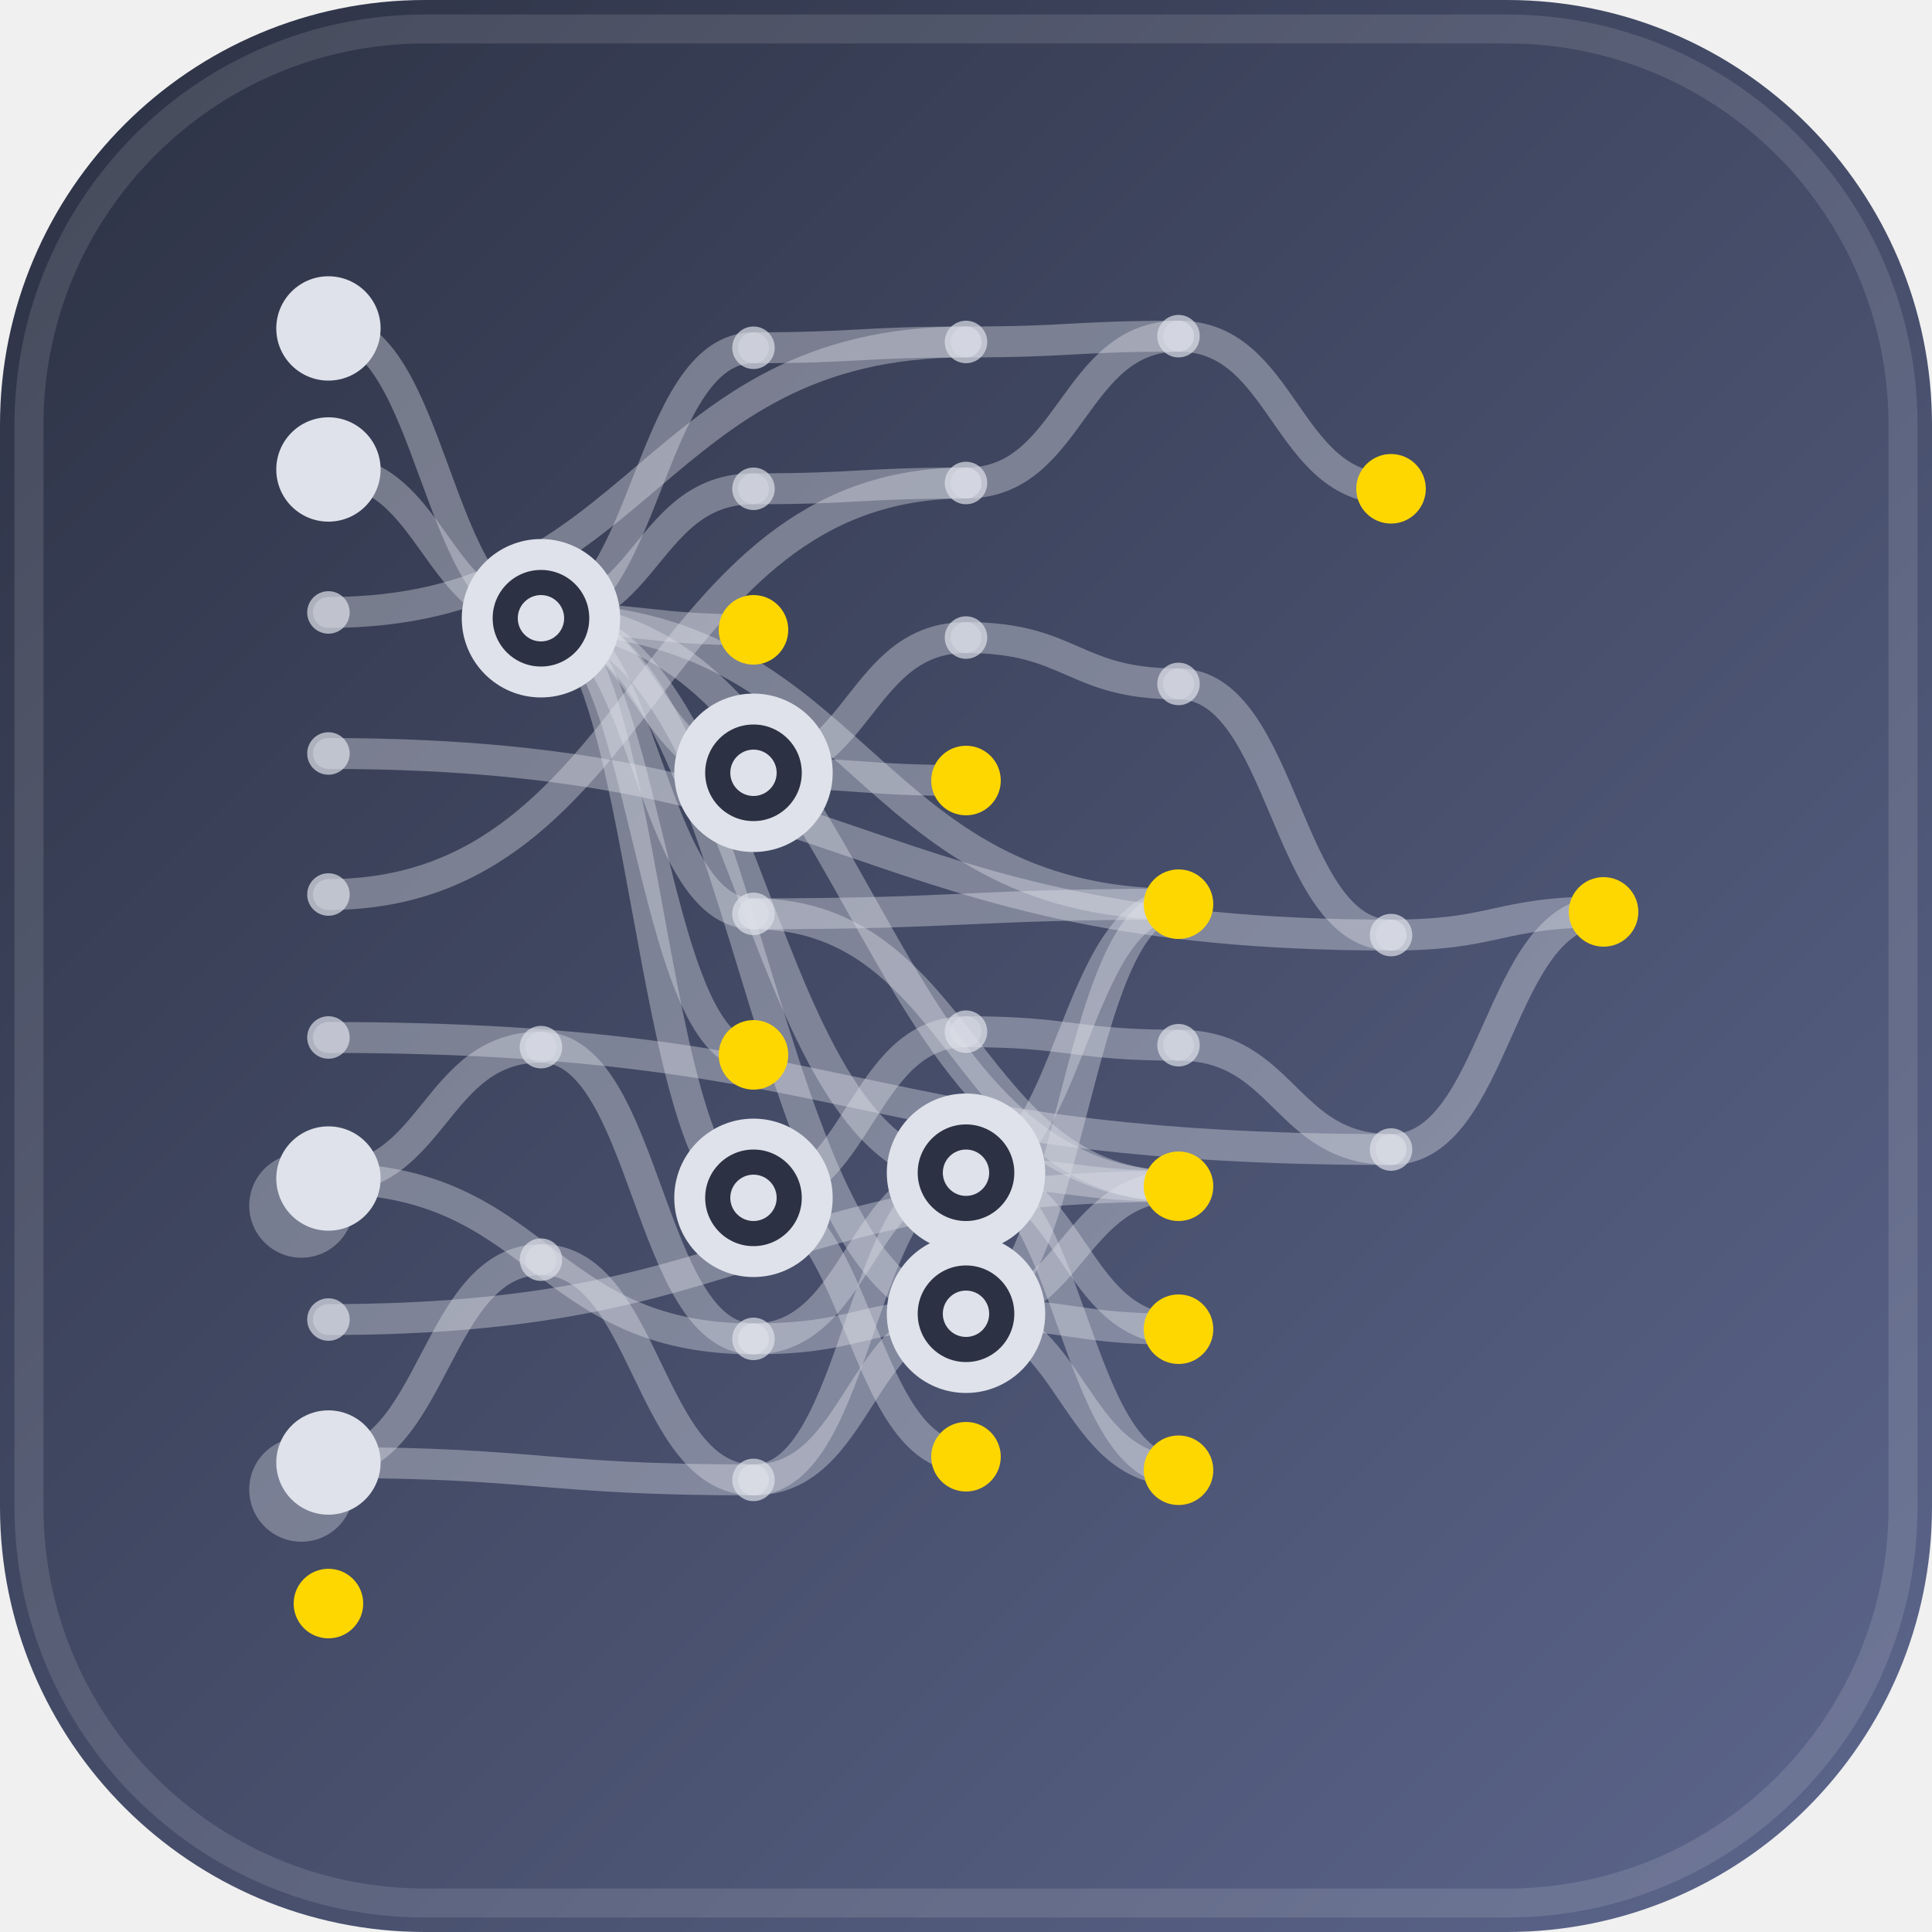
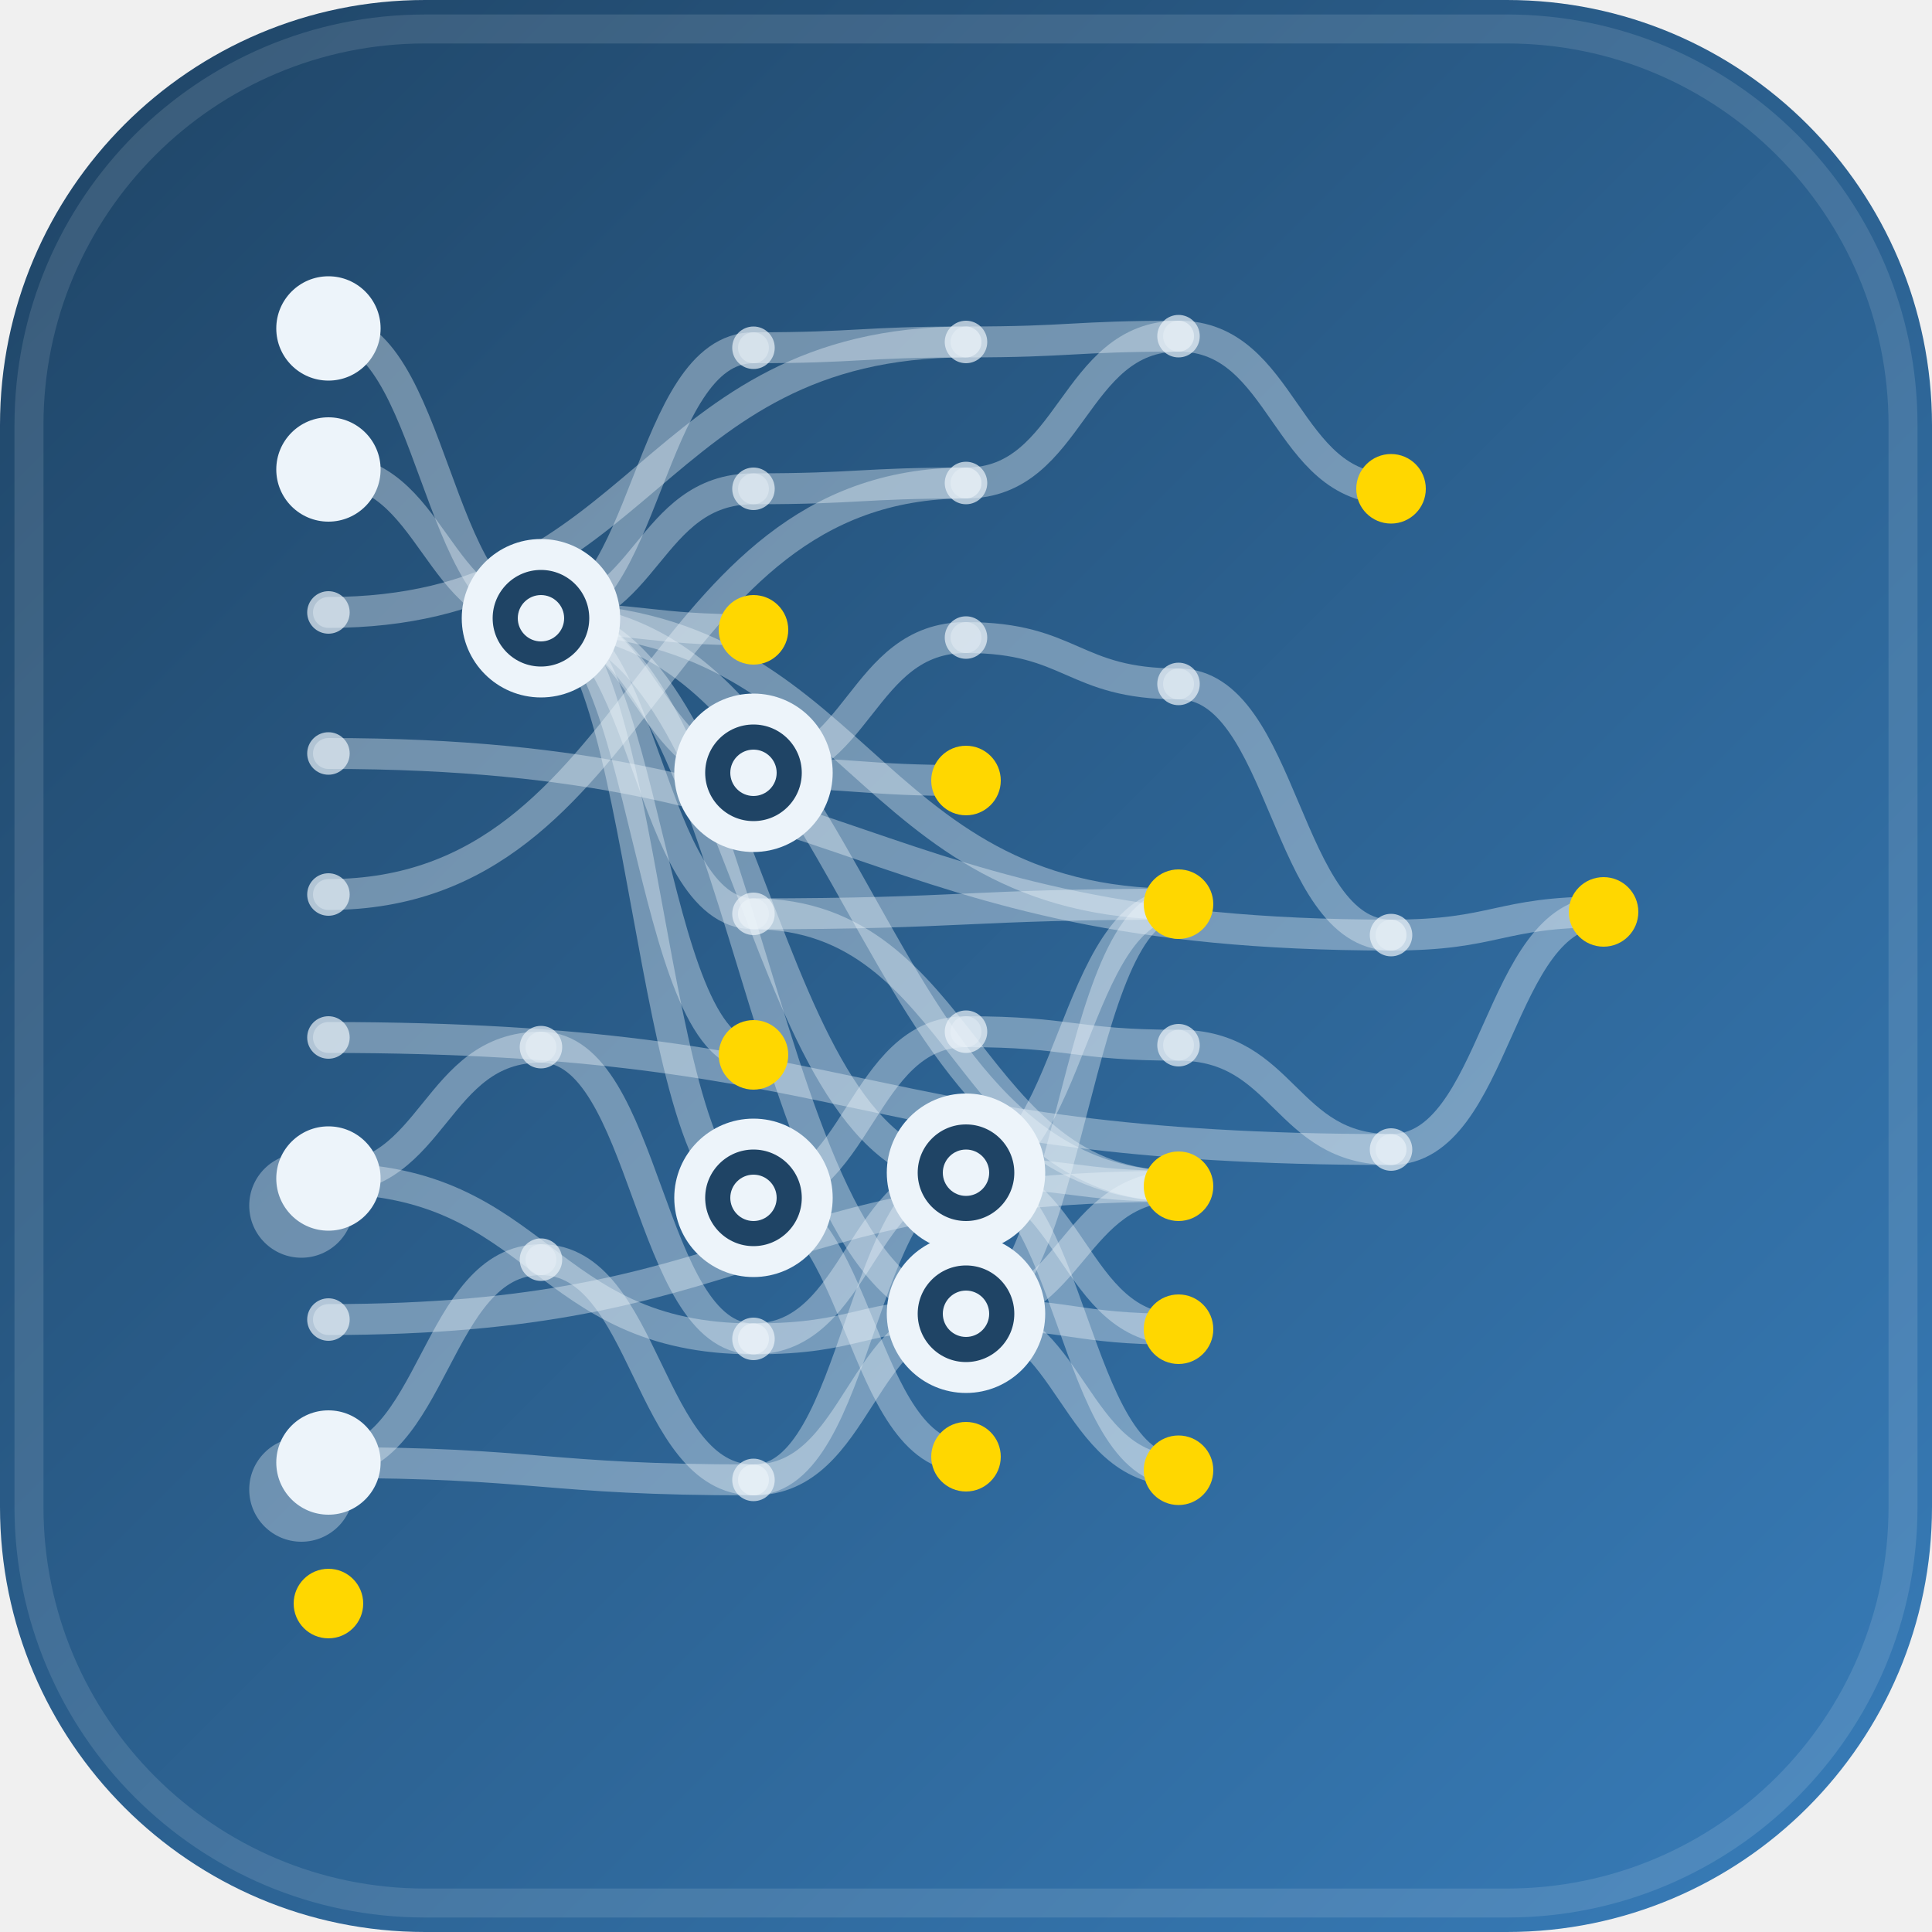
<svg xmlns="http://www.w3.org/2000/svg" width="48" height="48" viewBox="0 0 100 100" role="img" aria-label="Post-curation assembly processing and evaluation: 41 steps, 7 stages deep, up to 10 in parallel, 11 outputs" class="workflow-glyph shrink-0">
  <defs>
    <linearGradient id="glyph-post-curation-processing-main" x1="0" y1="0" x2="1" y2="1">
-       <stop offset="0" stop-color="#2C3143" />
-       <stop offset="1" stop-color="#5D678D" />
+       <stop offset="0" stop-color="#1F4465" />
+       <stop offset="1" stop-color="#387DBA" />
    </linearGradient>
  </defs>
  <rect x="0" y="0" width="100" height="100" rx="22" fill="url(#glyph-post-curation-processing-main)" />
  <rect x="1.5" y="1.5" width="97" height="97" rx="20.5" fill="none" stroke="#ffffff" stroke-opacity="0.12" stroke-width="1.5" />
-   <g fill="none" stroke="#DFE2EA" stroke-linecap="round" stroke-width="1.6" stroke-opacity="0.38">
+   <g fill="none" stroke="#EDF4FA" stroke-linecap="round" stroke-width="1.6" stroke-opacity="0.38">
    <path d="M17 24.3C22.5 24.3 22.5 32 28 32" />
    <path d="M17 17C22.5 17 22.5 32 28 32" />
    <path d="M17 61C22.5 61 22.5 54.2 28 54.2" />
    <path d="M17 75.7C22.5 75.7 22.5 65.2 28 65.2" />
    <path d="M28 32C33.5 32 33.5 18 39 18" />
    <path d="M28 32C33.5 32 33.5 25.3 39 25.3" />
    <path d="M28 32C33.5 32 33.5 32.6 39 32.6" />
    <path d="M28 32C33.5 32 33.5 54.6 39 54.6" />
    <path d="M28 32C33.5 32 33.5 47.3 39 47.3" />
    <path d="M28 32C33.5 32 33.5 40 39 40" />
    <path d="M28 32C33.5 32 33.5 62 39 62" />
    <path d="M28 54.2C33.5 54.2 33.5 69.3 39 69.3" />
    <path d="M17 61C28 61 28 69.3 39 69.3" />
    <path d="M28 65.2C33.5 65.2 33.5 76.6 39 76.6" />
    <path d="M17 75.7C28 75.7 28 76.6 39 76.6" />
    <path d="M39 18C44.5 18 44.5 17.7 50 17.7" />
    <path d="M17 31.7C33.5 31.7 33.5 17.7 50 17.7" />
    <path d="M39 25.3C44.5 25.3 44.5 25 50 25" />
    <path d="M17 46.3C33.5 46.3 33.5 25 50 25" />
    <path d="M39 40C44.5 40 44.5 40.4 50 40.4" />
    <path d="M39 40C44.5 40 44.5 33 50 33" />
    <path d="M39 62C44.5 62 44.5 53.4 50 53.4" />
    <path d="M39 62C44.5 62 44.5 75.4 50 75.4" />
    <path d="M28 32C39 32 39 60.7 50 60.7" />
    <path d="M39 69.3C44.5 69.3 44.5 60.7 50 60.7" />
    <path d="M39 76.6C44.5 76.6 44.5 60.7 50 60.7" />
    <path d="M28 32C39 32 39 68 50 68" />
    <path d="M39 69.3C44.5 69.3 44.5 68 50 68" />
    <path d="M39 76.6C44.5 76.6 44.5 68 50 68" />
    <path d="M50 17.7C55.5 17.7 55.5 17.4 61 17.4" />
    <path d="M50 25C55.5 25 55.5 17.4 61 17.4" />
    <path d="M50 33C55.5 33 55.5 35.4 61 35.4" />
    <path d="M50 53.4C55.5 53.4 55.5 54.1 61 54.1" />
    <path d="M50 60.7C55.5 60.7 55.5 68.8 61 68.8" />
    <path d="M50 68C55.5 68 55.5 68.8 61 68.8" />
    <path d="M50 60.7C55.5 60.7 55.5 76.1 61 76.1" />
    <path d="M50 68C55.5 68 55.5 76.1 61 76.1" />
    <path d="M28 32C44.5 32 44.5 61.4 61 61.4" />
    <path d="M39 47.3C50 47.3 50 61.4 61 61.4" />
    <path d="M50 60.7C55.5 60.7 55.5 61.4 61 61.4" />
    <path d="M50 68C55.5 68 55.5 61.4 61 61.4" />
    <path d="M17 68.3C39 68.3 39 61.4 61 61.4" />
    <path d="M28 32C44.5 32 44.5 46.8 61 46.8" />
    <path d="M39 47.3C50 47.3 50 46.8 61 46.8" />
    <path d="M50 60.7C55.5 60.7 55.5 46.8 61 46.8" />
    <path d="M50 68C55.5 68 55.5 46.8 61 46.8" />
    <path d="M61 17.4C66.5 17.4 66.5 25.3 72 25.3" />
    <path d="M17 39C44.5 39 44.5 48.4 72 48.4" />
    <path d="M61 35.4C66.5 35.4 66.5 48.4 72 48.4" />
    <path d="M17 53.7C44.5 53.7 44.5 59.5 72 59.5" />
    <path d="M61 54.1C66.5 54.1 66.5 59.5 72 59.5" />
    <path d="M72 48.4C77.5 48.4 77.5 47.2 83 47.2" />
    <path d="M72 59.5C77.5 59.5 77.5 47.2 83 47.2" />
  </g>
-   <g fill="#DFE2EA" fill-opacity="0.7">
+   <g fill="#EDF4FA" fill-opacity="0.7">
    <circle cx="17" cy="68.3" r="1.1" />
    <circle cx="28" cy="54.2" r="1.1" />
    <circle cx="28" cy="65.2" r="1.1" />
    <circle cx="17" cy="31.7" r="1.1" />
    <circle cx="17" cy="39" r="1.1" />
    <circle cx="17" cy="46.3" r="1.1" />
    <circle cx="17" cy="53.7" r="1.1" />
    <circle cx="39" cy="18" r="1.1" />
    <circle cx="39" cy="25.3" r="1.1" />
    <circle cx="39" cy="47.3" r="1.1" />
    <circle cx="39" cy="69.3" r="1.1" />
    <circle cx="39" cy="76.6" r="1.1" />
    <circle cx="50" cy="17.7" r="1.1" />
    <circle cx="50" cy="25" r="1.1" />
    <circle cx="50" cy="33" r="1.1" />
    <circle cx="50" cy="53.4" r="1.1" />
    <circle cx="61" cy="17.4" r="1.1" />
    <circle cx="61" cy="35.4" r="1.1" />
    <circle cx="61" cy="54.1" r="1.1" />
    <circle cx="72" cy="48.4" r="1.1" />
    <circle cx="72" cy="59.5" r="1.1" />
  </g>
-   <g fill="#DFE2EA">
+   <g fill="#EDF4FA">
    <circle cx="17" cy="17" r="2.7" />
    <circle cx="17" cy="24.3" r="2.7" />
    <g>
      <circle cx="15.6" cy="62.4" r="2.7" fill-opacity="0.35" />
      <circle cx="17" cy="61" r="2.7" />
    </g>
    <g>
      <circle cx="15.6" cy="77.1" r="2.7" fill-opacity="0.35" />
      <circle cx="17" cy="75.7" r="2.7" />
    </g>
  </g>
  <g>
-     <circle cx="28" cy="32" r="3.3" fill="#2C3143" stroke="#DFE2EA" stroke-width="1.6" />
-     <circle cx="28" cy="32" r="1.2" fill="#DFE2EA" />
+     <circle cx="28" cy="32" r="3.3" fill="#1F4465" stroke="#EDF4FA" stroke-width="1.6" />
+     <circle cx="28" cy="32" r="1.2" fill="#EDF4FA" />
  </g>
  <g>
-     <circle cx="39" cy="40" r="3.3" fill="#2C3143" stroke="#DFE2EA" stroke-width="1.6" />
-     <circle cx="39" cy="40" r="1.2" fill="#DFE2EA" />
+     <circle cx="39" cy="40" r="3.3" fill="#1F4465" stroke="#EDF4FA" stroke-width="1.6" />
+     <circle cx="39" cy="40" r="1.2" fill="#EDF4FA" />
  </g>
  <g>
-     <circle cx="39" cy="62" r="3.3" fill="#2C3143" stroke="#DFE2EA" stroke-width="1.6" />
-     <circle cx="39" cy="62" r="1.2" fill="#DFE2EA" />
+     <circle cx="39" cy="62" r="3.3" fill="#1F4465" stroke="#EDF4FA" stroke-width="1.6" />
+     <circle cx="39" cy="62" r="1.2" fill="#EDF4FA" />
  </g>
  <g>
-     <circle cx="50" cy="60.7" r="3.3" fill="#2C3143" stroke="#DFE2EA" stroke-width="1.6" />
-     <circle cx="50" cy="60.7" r="1.2" fill="#DFE2EA" />
+     <circle cx="50" cy="60.7" r="3.3" fill="#1F4465" stroke="#EDF4FA" stroke-width="1.6" />
+     <circle cx="50" cy="60.7" r="1.2" fill="#EDF4FA" />
  </g>
  <g>
-     <circle cx="50" cy="68" r="3.3" fill="#2C3143" stroke="#DFE2EA" stroke-width="1.6" />
-     <circle cx="50" cy="68" r="1.2" fill="#DFE2EA" />
+     <circle cx="50" cy="68" r="3.3" fill="#1F4465" stroke="#EDF4FA" stroke-width="1.6" />
+     <circle cx="50" cy="68" r="1.2" fill="#EDF4FA" />
  </g>
  <g fill="#FFD700">
    <circle cx="17" cy="83" r="1.8" />
    <circle cx="39" cy="32.6" r="1.8" />
    <circle cx="39" cy="54.6" r="1.8" />
    <circle cx="50" cy="40.4" r="1.8" />
    <circle cx="50" cy="75.4" r="1.8" />
    <circle cx="61" cy="68.8" r="1.8" />
    <circle cx="61" cy="76.1" r="1.8" />
    <circle cx="61" cy="61.4" r="1.8" />
    <circle cx="61" cy="46.8" r="1.8" />
    <circle cx="72" cy="25.3" r="1.8" />
    <circle cx="83" cy="47.2" r="1.8" />
  </g>
</svg>
